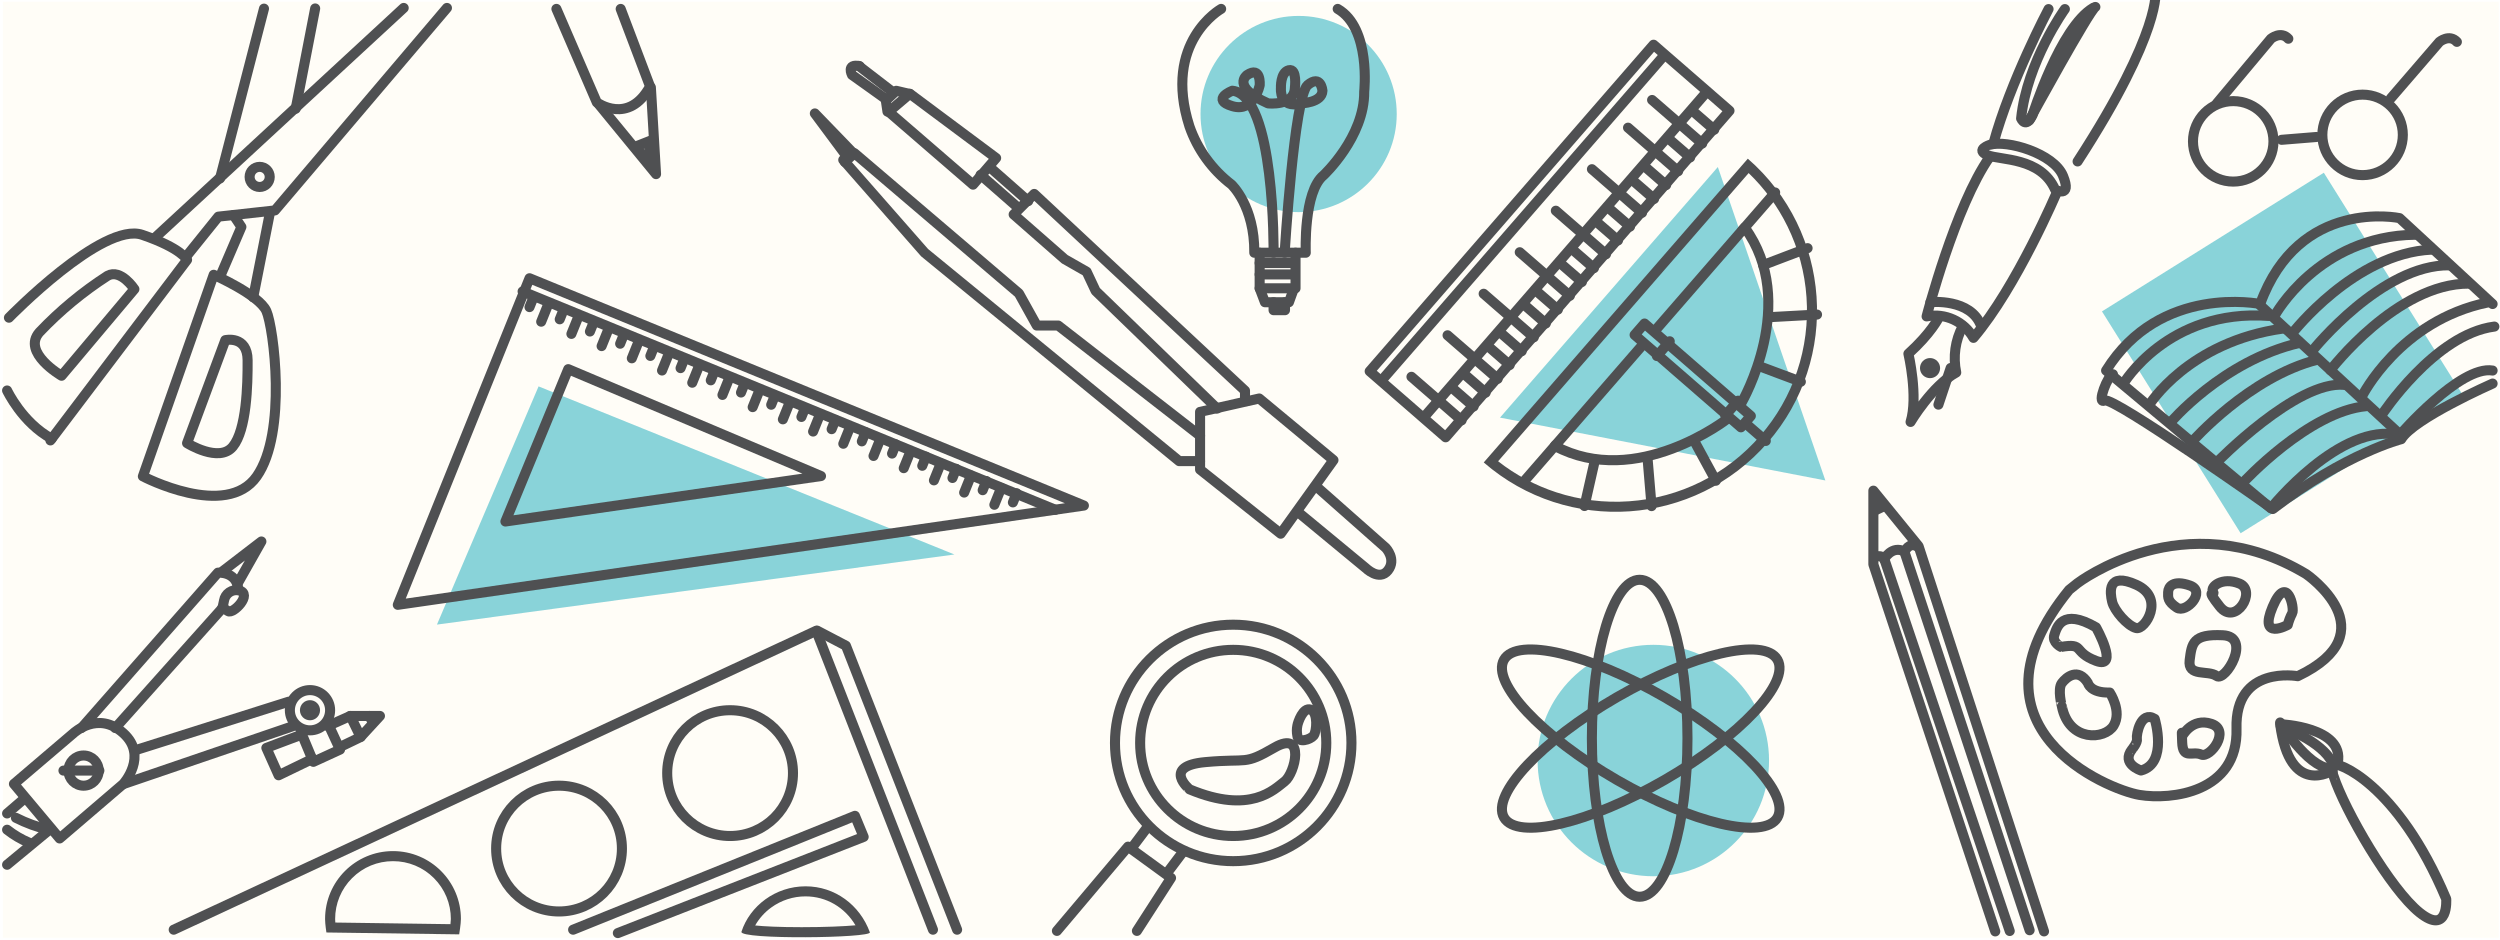
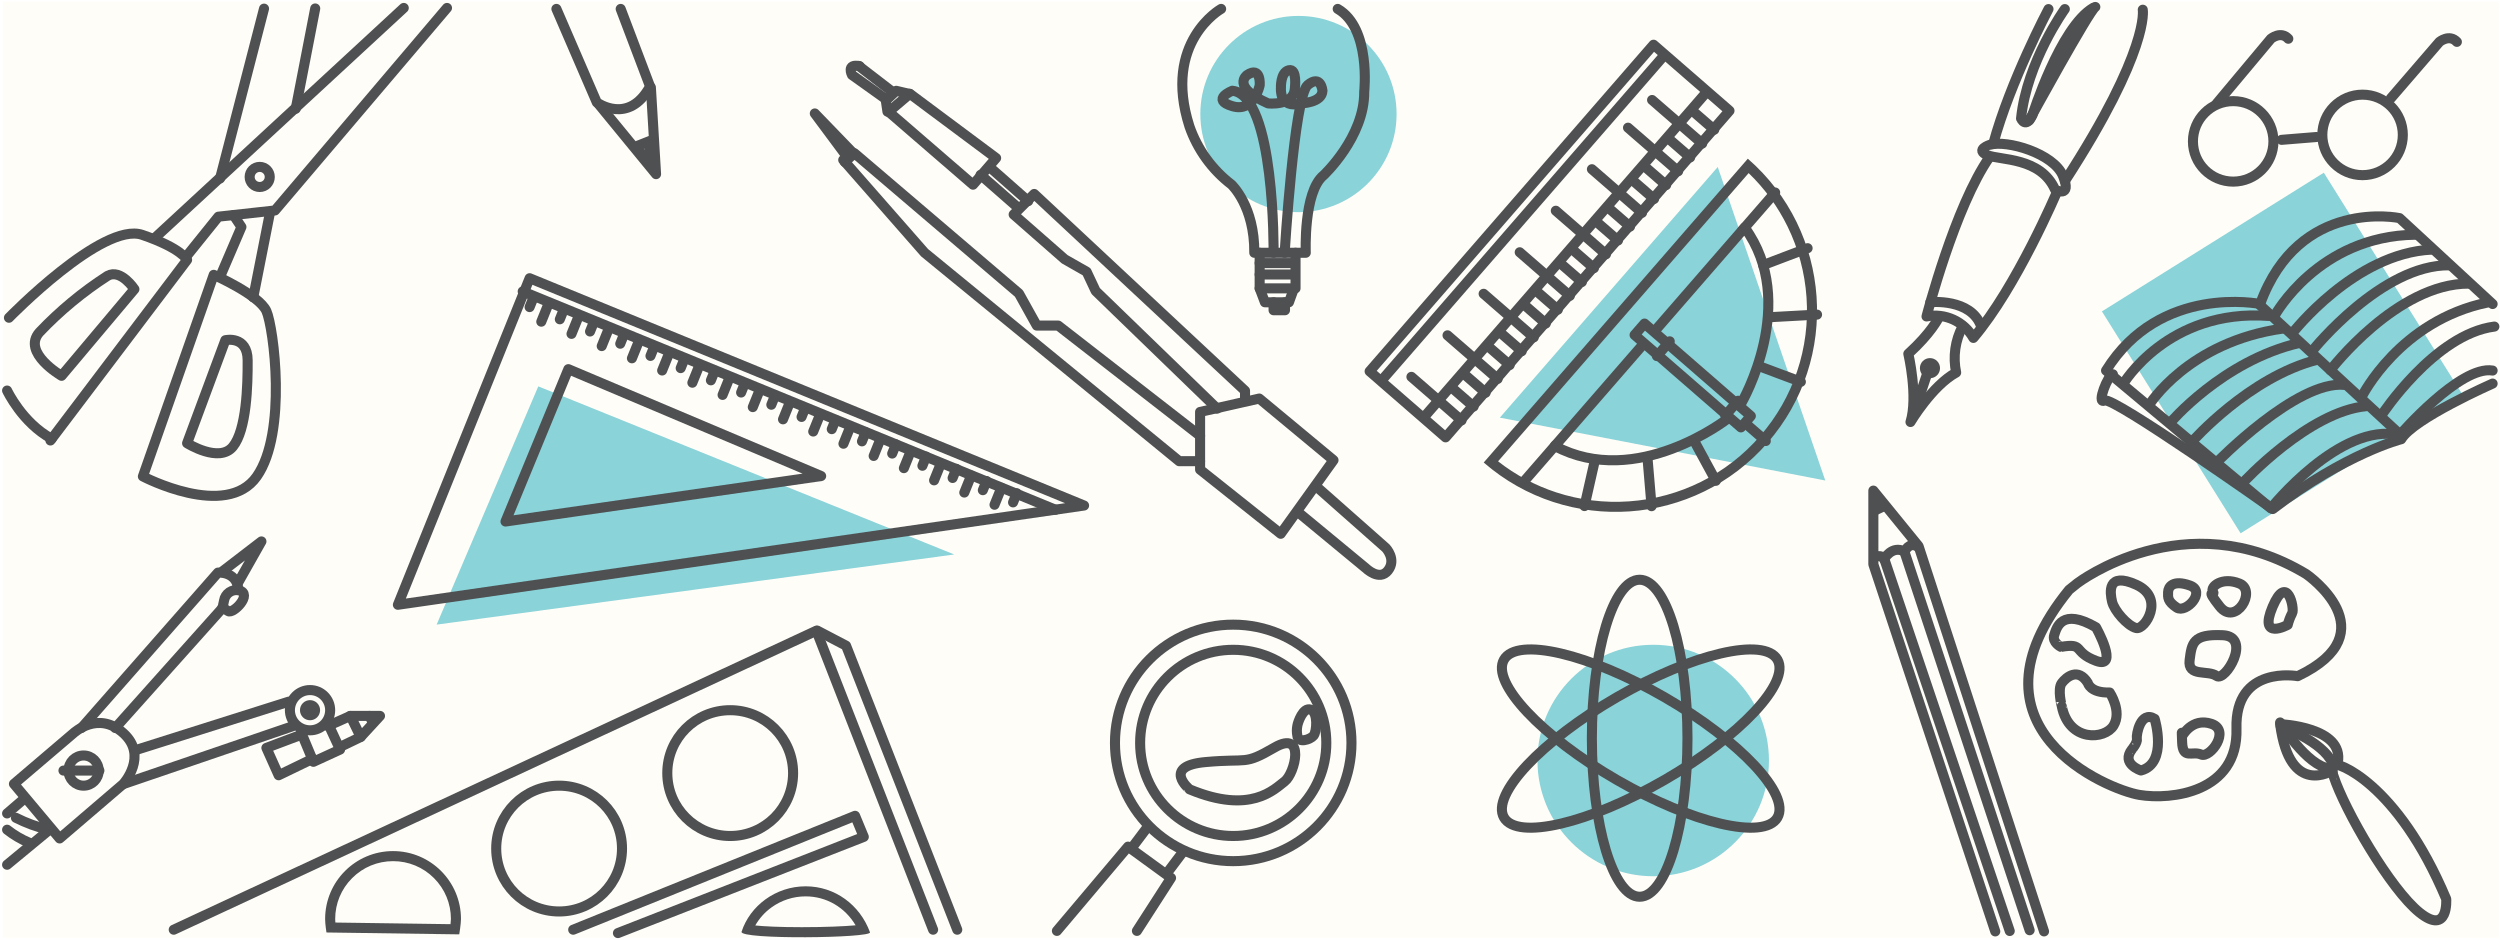
- <svg xmlns="http://www.w3.org/2000/svg" width="496.896" height="186.752">
-   <path data-name="Path 519" d="M.576.348h496.072v186.027H.576Z" fill="#fffdf7" />
-   <g data-name="Group 282" opacity=".603" fill="#3cb7c5" transform="translate(-711.388 -1518.837)">
-     <path data-name="Path 1628" d="m818.433 1595.636-20.2 47.344 102.85-13.937Z" />
-     <circle data-name="Ellipse 222" cx="19.5" cy="19.5" r="19.5" transform="translate(950 1522)" />
-     <circle data-name="Ellipse 223" cx="23" cy="23" r="23" transform="translate(1017 1647)" />
-     <path data-name="Rectangle 290" d="m1129.173 1580.729 44.096-27.56 27.56 44.096-44.096 27.56z" />
-     <path data-name="Polygon 12" d="m1074.191 1614.333-64.668-12.49 43.3-49.81Z" />
+ <svg xmlns="http://www.w3.org/2000/svg" width="496.823" height="186.725">
+   <path data-name="Path 519" d="M.576.348h496v186h-496Z" fill="#fffdf7" />
+   <g data-name="Group 282" transform="translate(86.769 3.163)" opacity=".603" fill="#3cb7c5">
+     <path data-name="Path 1628" d="m20.204 73.62-20.2 47.344 102.85-13.937Z" />
+     <circle data-name="Ellipse 222" cx="19.5" cy="19.5" r="19.5" transform="translate(151.771)" />
+     <circle data-name="Ellipse 223" cx="23" cy="23" r="23" transform="translate(218.771 124.973)" />
+     <path data-name="Rectangle 290" d="m330.944 58.72 44.096-27.56 27.56 44.096-44.096 27.56z" />
+     <path data-name="Polygon 12" d="m275.962 92.324-64.668-12.49 43.3-49.81Z" />
  </g>
  <g data-name="Group 283" stroke-linecap="round">
    <g data-name="Group 140" fill="none" stroke="#4f5052" stroke-width="2">
-       <path data-name="Path 254" d="M88.833 1.579 54.648 41.822l-11.251 1.239-6.425 7.978" stroke-linejoin="round" />
-       <path data-name="Path 255" d="M30.712 47.334 80.237 1.579" />
-       <path data-name="Path 256" d="M43.728 35.472 52.47 1.717" />
-       <path data-name="Path 257" d="m58.77 21.615 3.872-19.934" />
-       <path data-name="Path 258" d="m53.679 42.135-3.351 16.949" />
-       <path data-name="Path 259" d="m43.728 55.013 4.249-9.906-1.572-2.359" stroke-linejoin="round" />
-       <path data-name="Path 260" d="M51.032 94.68c6.095-8.7 3.358-29.64 1.913-32.864s-10.474-7.2-10.474-7.2L28.396 94.677s16.541 8.7 22.636.003Z" stroke-linejoin="round" />
-       <path data-name="Path 261" d="M1.41 77.614s3.015 6.423 8.864 9.576" />
-       <path data-name="Path 262" d="M1.779 63.144s18.634-19.15 26.484-16.472 8.919 4.977 8.919 4.977L10.021 87.537" stroke-linejoin="round" />
-       <path data-name="Path 263" d="M7.847 66.021a73.731 73.731 0 0 1 13.532-11.206c2.642-1.461 5.333 2.654 5.333 2.654L12.237 74.683s-7.982-4.613-4.39-8.662Z" stroke-linejoin="round" />
-       <path data-name="Path 264" d="m37.182 88.08 7.6-20.473s4.4-1.006 4.432 3.98-.207 13.857-2.938 17.177-9.094-.684-9.094-.684Z" stroke-linejoin="round" />
-       <g data-name="Ellipse 31" transform="translate(48.612 32.163)" stroke-linejoin="round">
+       <path data-name="Path 254" d="M88.833 1.58 54.648 41.823l-11.251 1.239-6.425 7.978" stroke-linejoin="round" />
+       <path data-name="Path 255" d="M30.712 47.335 80.237 1.58" />
+       <path data-name="Path 256" d="M43.728 35.473 52.47 1.718" />
+       <path data-name="Path 257" d="m58.77 21.616 3.872-19.934" />
+       <path data-name="Path 258" d="m53.679 42.136-3.351 16.949" />
+       <path data-name="Path 259" d="m43.728 55.014 4.249-9.906-1.572-2.359" stroke-linejoin="round" />
+       <path data-name="Path 260" d="M51.032 94.681c6.095-8.7 3.358-29.64 1.913-32.864s-10.474-7.2-10.474-7.2L28.396 94.678s16.541 8.7 22.636.003Z" stroke-linejoin="round" />
+       <path data-name="Path 261" d="M1.41 77.615s3.015 6.423 8.864 9.576" />
+       <path data-name="Path 262" d="M1.779 63.145s18.634-19.15 26.484-16.472 8.919 4.977 8.919 4.977L10.021 87.538" stroke-linejoin="round" />
+       <path data-name="Path 263" d="M7.847 66.022a73.731 73.731 0 0 1 13.532-11.206c2.642-1.461 5.333 2.654 5.333 2.654L12.237 74.684s-7.982-4.613-4.39-8.662Z" stroke-linejoin="round" />
+       <path data-name="Path 264" d="m37.182 88.081 7.6-20.473s4.4-1.006 4.432 3.98-.207 13.857-2.938 17.177-9.094-.684-9.094-.684Z" stroke-linejoin="round" />
+       <g data-name="Ellipse 31" transform="translate(48.612 32.164)" stroke-linejoin="round">
        <circle cx="3" cy="3" r="3" stroke="none" />
        <circle cx="3" cy="3" r="2" />
      </g>
    </g>
    <g data-name="Group 139" fill="none" stroke="#4f5052" stroke-width="2">
-       <path data-name="Path 265" d="m167.605 31.784 16.167 18.436 50.605 41.433h4.146" stroke-linejoin="round" />
-       <path data-name="Path 266" d="m238.524 86.614-28.2-21.912h-4.254l-3.554-6.386-32.681-27.868-1.919 1.747" stroke-linejoin="round" />
-       <path data-name="Path 267" d="m169.593 30.446-7.636-7.9 6.562 8.828" stroke-linejoin="round" />
-       <path data-name="Path 268" d="M247.454 79.135v-1.481l-41.895-39.108-4.086 4.082 10.144 8.891 4.358 2.484 1.8 3.829 24.142 23.37" stroke-linejoin="round" />
-       <path data-name="Path 269" d="m193.397 36.703 4.592-5.29-17.143-12.778-4.21 3.584Z" stroke-linejoin="round" />
-       <path data-name="Path 270" d="m204.37 39.971-7.753-6.834" />
-       <path data-name="Path 271" d="m202.484 41.396-7.588-6.642" />
-       <path data-name="Path 272" d="m176.391 22.184-.322-2.2 2.07-1.937 2.7.638" stroke-linejoin="round" />
-       <path data-name="Path 273" d="m176.068 19.692-6.725-4.8s-1.2-2.328 1.531-1.735" stroke-linejoin="round" />
-       <path data-name="Path 274" d="m177.437 18.296-6.753-5.2" />
-       <path data-name="Path 275" d="M238.524 93.332V81.865l11.758-2.662 14.756 12.247-10.49 14.628Z" stroke-linejoin="round" />
-       <path data-name="Path 276" d="m261.603 96.665 13.847 12.243s2.142 2.266.417 4.464-4.434-.481-4.434-.481l-13.575-11.214" stroke-linejoin="round" />
+       <path data-name="Path 265" d="m167.575 31.784 16.167 18.436 50.605 41.433h4.146" stroke-linejoin="round" />
+       <path data-name="Path 266" d="m238.494 86.614-28.2-21.912h-4.254l-3.554-6.386-32.681-27.868-1.919 1.747" stroke-linejoin="round" />
+       <path data-name="Path 267" d="m169.563 30.446-7.636-7.9 6.562 8.828" stroke-linejoin="round" />
+       <path data-name="Path 268" d="M247.424 79.135v-1.481l-41.895-39.108-4.086 4.082 10.144 8.891 4.358 2.484 1.8 3.829 24.142 23.37" stroke-linejoin="round" />
+       <path data-name="Path 269" d="m193.367 36.703 4.592-5.29-17.143-12.778-4.21 3.584Z" stroke-linejoin="round" />
+       <path data-name="Path 270" d="m204.34 39.971-7.753-6.834" />
+       <path data-name="Path 271" d="m202.454 41.396-7.588-6.642" />
+       <path data-name="Path 272" d="m176.361 22.184-.322-2.2 2.07-1.937 2.7.638" stroke-linejoin="round" />
+       <path data-name="Path 273" d="m176.038 19.692-6.725-4.8s-1.2-2.328 1.531-1.735" stroke-linejoin="round" />
+       <path data-name="Path 274" d="m177.407 18.296-6.753-5.2" />
+       <path data-name="Path 275" d="M238.494 93.332V81.865l11.758-2.662 14.756 12.247-10.49 14.628Z" stroke-linejoin="round" />
+       <path data-name="Path 276" d="m261.573 96.665 13.847 12.243s2.142 2.266.417 4.464-4.434-.481-4.434-.481l-13.575-11.214" stroke-linejoin="round" />
    </g>
    <g data-name="Group 141" fill="none" stroke-linejoin="round">
-       <path data-name="Path 277" d="m34.525 184.785 127.71-59.417 23.2 59.417" stroke="#4f5052" stroke-width="2" />
-       <path data-name="Path 278" d="m190.234 184.785-22.1-56.447-5.716-2.993" stroke="#4f5052" stroke-width="2" />
-       <g data-name="Ellipse 32" transform="translate(131.612 140.163)" stroke="#4f5052" stroke-width="2">
+       <path data-name="Path 277" d="m34.525 184.758 127.71-59.417 23.2 59.417" stroke="#4f5052" stroke-width="2" />
+       <path data-name="Path 278" d="m190.234 184.758-22.1-56.447-5.716-2.993" stroke="#4f5052" stroke-width="2" />
+       <g data-name="Ellipse 32" transform="translate(131.612 140.136)" stroke="#4f5052" stroke-width="2">
        <circle cx="13.5" cy="13.5" r="13.5" stroke="none" />
        <circle cx="13.5" cy="13.5" r="12.5" />
      </g>
-       <g data-name="Ellipse 33" transform="translate(97.612 155.163)" stroke="#4f5052" stroke-width="2">
+       <g data-name="Ellipse 33" transform="translate(97.612 155.136)" stroke="#4f5052" stroke-width="2">
        <circle cx="13.5" cy="13.5" r="13.5" stroke="none" />
        <circle cx="13.5" cy="13.5" r="12.5" />
      </g>
      <g data-name="Path 281">
-         <path d="M160.112 176.163a13.6 13.6 0 0 1 12.78 9.138c.43 1.162-26.048 1.494-25.521-.112a13.411 13.411 0 0 1 12.741-9.026Z" />
-         <path d="M160.112 178.163a11.54 11.54 0 0 0-6.82 2.212 11.28 11.28 0 0 0-3.197 3.569c1.723.18 4.746.341 9.24.341 4.76 0 8.528-.175 10.699-.372-2.095-3.553-5.793-5.75-9.922-5.75m0-2c5.823 0 10.785 3.687 12.78 9.138.43 1.164-26.048 1.494-25.521-.112 1.665-5.119 6.747-9.026 12.741-9.026Z" fill="#4f5052" />
+         <path d="M160.112 176.136a13.6 13.6 0 0 1 12.78 9.138c.43 1.162-26.048 1.494-25.521-.112a13.411 13.411 0 0 1 12.741-9.026Z" />
+         <path d="M160.112 178.136a11.54 11.54 0 0 0-6.82 2.212 11.28 11.28 0 0 0-3.197 3.569c1.723.18 4.746.341 9.24.341 4.76 0 8.528-.175 10.699-.372-2.095-3.553-5.793-5.75-9.922-5.75m0-2c5.823 0 10.785 3.687 12.78 9.138.43 1.164-26.048 1.494-25.521-.112 1.665-5.119 6.747-9.026 12.741-9.026Z" fill="#4f5052" />
      </g>
      <g data-name="Path 280">
-         <path d="M78.112 169.163a13.5 13.5 0 0 1 13.5 13.5 28.126 28.126 0 0 1-.346 3.049l-26.389-.374a22.018 22.018 0 0 1-.265-2.675 13.5 13.5 0 0 1 13.5-13.5Z" />
-         <path d="M78.112 171.163c-3.072 0-5.96 1.196-8.132 3.368a11.425 11.425 0 0 0-3.368 8.132c0 .2.014.444.036.7l22.882.324c.049-.421.082-.798.082-1.024 0-3.072-1.196-5.96-3.368-8.132a11.425 11.425 0 0 0-8.132-3.368m0-2c7.456 0 13.5 6.044 13.5 13.5 0 .94-.346 3.049-.346 3.049l-26.389-.374s-.265-1.654-.265-2.675c0-7.456 6.044-13.5 13.5-13.5Z" fill="#4f5052" />
-       </g>
-       <path data-name="Path 279" d="m113.912 184.785 56.016-22.631 1.731 4.183-48.855 19.119" stroke="#4f5052" stroke-width="2" />
+         <path d="M78.112 169.136a13.5 13.5 0 0 1 13.5 13.5 28.126 28.126 0 0 1-.346 3.049l-26.389-.374a22.018 22.018 0 0 1-.265-2.675 13.5 13.5 0 0 1 13.5-13.5Z" />
+         <path d="M78.112 171.136c-3.072 0-5.96 1.196-8.132 3.368a11.425 11.425 0 0 0-3.368 8.132c0 .2.014.444.036.7l22.882.324c.049-.421.082-.798.082-1.024 0-3.072-1.196-5.96-3.368-8.132a11.425 11.425 0 0 0-8.132-3.368m0-2c7.456 0 13.5 6.044 13.5 13.5 0 .94-.346 3.049-.346 3.049l-26.389-.374s-.265-1.654-.265-2.675c0-7.456 6.044-13.5 13.5-13.5Z" fill="#4f5052" />
+       </g>
+       <path data-name="Path 279" d="m113.912 184.758 56.016-22.631 1.731 4.183-48.855 19.119" stroke="#4f5052" stroke-width="2" />
    </g>
    <g data-name="Group 142" fill="none" stroke="#4f5052" stroke-width="2">
-       <path data-name="Path 282" d="m105.247 55.304-26.179 64.91 136.364-19.73Z" stroke-linejoin="round" />
-       <path data-name="Path 283" d="m112.944 73.374-12.488 30.28 62.726-9.036Z" stroke-linejoin="round" />
+       <path data-name="Path 282" d="m105.252 55.292-26.178 64.894 136.363-19.724Z" stroke-linejoin="round" />
+       <path data-name="Path 283" d="m112.948 73.364-12.488 30.277 62.726-9.038Z" stroke-linejoin="round" />
      <g data-name="Group 152">
-         <path data-name="Path 284" d="m103.873 57.924 105.883 43.398" />
-         <path data-name="Path 285" d="m107.566 63.937 1.363-3.374" />
-         <path data-name="Path 299" d="m131.584 73.641 1.364-3.374" />
-         <path data-name="Path 307" d="m155.604 83.346 1.363-3.374" />
-         <path data-name="Path 315" d="m179.624 93.05 1.363-3.374" />
-         <path data-name="Path 290" d="m119.575 68.79 1.363-3.375" />
-         <path data-name="Path 294" d="m143.594 78.494 1.363-3.374" />
-         <path data-name="Path 302" d="m167.614 88.198 1.363-3.374" />
-         <path data-name="Path 310" d="m191.633 97.902 1.363-3.374" />
-         <path data-name="Path 288" d="m113.571 66.364 1.363-3.375" />
-         <path data-name="Path 297" d="m137.59 76.068 1.363-3.374" />
-         <path data-name="Path 305" d="m161.609 85.772 1.363-3.374" />
-         <path data-name="Path 313" d="m185.627 95.476 1.363-3.374" />
-         <path data-name="Path 292" d="m125.58 71.215 1.363-3.374" />
-         <path data-name="Path 296" d="m149.599 80.92 1.363-3.374" />
-         <path data-name="Path 304" d="m173.618 90.624 1.364-3.374" />
-         <path data-name="Path 312" d="m197.638 100.329 1.363-3.374" />
-         <path data-name="Path 286" d="m105.245 61.038.735-1.82" />
-         <path data-name="Path 300" d="m129.264 70.742.735-1.82" />
-         <path data-name="Path 308" d="m153.282 80.446.736-1.82" />
-         <path data-name="Path 316" d="m177.303 90.151.735-1.82" />
-         <path data-name="Path 289" d="m117.254 65.89.735-1.82" />
-         <path data-name="Path 293" d="m141.273 75.594.736-1.82" />
-         <path data-name="Path 301" d="m165.293 85.299.735-1.82" />
-         <path data-name="Path 309" d="m189.312 95.003.735-1.82" />
-         <path data-name="Path 287" d="m111.25 63.464.735-1.82" />
-         <path data-name="Path 298" d="m135.269 73.168.735-1.82" />
-         <path data-name="Path 306" d="m159.288 82.872.735-1.82" />
-         <path data-name="Path 314" d="m183.306 92.577.736-1.82" />
-         <path data-name="Path 291" d="m123.26 68.316.735-1.82" />
-         <path data-name="Path 295" d="m147.279 78.02.735-1.82" />
-         <path data-name="Path 303" d="m171.298 87.725.735-1.82" />
-         <path data-name="Path 311" d="m195.316 97.429.736-1.82" />
-         <path data-name="Path 317" d="m201.322 99.855.735-1.82" />
+         <path data-name="Path 284" d="m103.878 57.913 105.88 43.39" />
+         <path data-name="Path 285" d="m107.57 63.926 1.363-3.373" />
+         <path data-name="Path 299" d="m131.589 73.628 1.363-3.373" />
+         <path data-name="Path 307" d="m155.607 83.331 1.363-3.373" />
+         <path data-name="Path 315" d="m179.627 93.033 1.362-3.373" />
+         <path data-name="Path 290" d="m119.58 68.777 1.363-3.373" />
+         <path data-name="Path 294" d="m143.599 78.48 1.363-3.373" />
+         <path data-name="Path 302" d="m167.617 88.182 1.363-3.373" />
+         <path data-name="Path 310" d="m191.635 97.885 1.363-3.373" />
+         <path data-name="Path 288" d="m113.575 66.351 1.363-3.373" />
+         <path data-name="Path 297" d="m137.594 76.055 1.363-3.374" />
+         <path data-name="Path 305" d="m161.613 85.757 1.362-3.373" />
+         <path data-name="Path 313" d="m185.631 95.46 1.363-3.374" />
+         <path data-name="Path 292" d="m125.584 71.203 1.363-3.373" />
+         <path data-name="Path 296" d="m149.603 80.905 1.363-3.373" />
+         <path data-name="Path 304" d="m173.622 90.608 1.363-3.373" />
+         <path data-name="Path 312" d="m197.64 100.31 1.363-3.373" />
+         <path data-name="Path 286" d="m105.25 61.028.735-1.82" />
+         <path data-name="Path 300" d="m129.268 70.73.735-1.82" />
+         <path data-name="Path 308" d="m153.286 80.433.735-1.82" />
+         <path data-name="Path 316" d="m177.305 90.135.736-1.82" />
+         <path data-name="Path 289" d="m117.259 65.879.735-1.82" />
+         <path data-name="Path 293" d="m141.278 75.582.735-1.82" />
+         <path data-name="Path 301" d="m165.296 85.284.736-1.82" />
+         <path data-name="Path 309" d="m189.314 94.987.736-1.82" />
+         <path data-name="Path 287" d="m111.254 63.453.735-1.82" />
+         <path data-name="Path 298" d="m135.273 73.156.736-1.82" />
+         <path data-name="Path 306" d="m159.292 82.858.735-1.82" />
+         <path data-name="Path 314" d="m183.31 92.56.735-1.82" />
+         <path data-name="Path 291" d="m123.263 68.305.735-1.82" />
+         <path data-name="Path 295" d="m147.282 78.007.736-1.82" />
+         <path data-name="Path 303" d="m171.3 87.71.736-1.82" />
+         <path data-name="Path 311" d="m195.32 97.412.734-1.82" />
+         <path data-name="Path 317" d="m201.324 99.838.736-1.82" />
      </g>
    </g>
    <g data-name="Group 143" fill="none">
      <g data-name="Rectangle 127" stroke="#4f5052" stroke-linejoin="round" stroke-width="2">
-         <path d="m287.428 88.325-16.603-14.433 57.733-66.415 16.603 14.434z" stroke="none" />
-         <path d="m287.33 86.914-15.095-13.12 56.421-64.906 15.095 13.121z" />
-       </g>
-       <path data-name="Path 319" d="m274.66 75.553 56.066-64.497" stroke="#4f5052" stroke-width="2" />
+         <path d="m287.378 88.325-16.604-14.433 57.734-66.415 16.603 14.434z" stroke="none" />
+         <path d="m287.28 86.914-15.095-13.12 56.421-64.906L343.7 22.01z" />
+       </g>
+       <path data-name="Path 319" d="m274.609 75.553 56.067-64.497" stroke="#4f5052" stroke-width="2" />
      <g data-name="Group 155" stroke="#4f5052" stroke-width="2">
-         <path data-name="Path 320" d="M283.371 82.522 339 18.529" />
-         <path data-name="Path 321" d="m290.503 83.552-9.963-8.66" />
-         <path data-name="Path 325" d="m297.677 75.3-9.963-8.66" />
-         <path data-name="Path 328" d="m304.851 67.047-9.962-8.66" />
-         <path data-name="Path 331" d="m312.025 58.793-9.962-8.66" />
-         <path data-name="Path 334" d="m319.199 50.541-9.963-8.66" />
-         <path data-name="Path 337" d="m326.373 42.289-9.963-8.66" />
-         <path data-name="Path 340" d="m333.547 34.036-9.963-8.66" />
-         <path data-name="Path 343" d="m338.33 28.533-9.962-8.66" />
-         <path data-name="Path 322" d="m292.891 80.804-4.468-3.884" />
-         <path data-name="Path 326" d="m300.065 72.552-4.468-3.885" />
-         <path data-name="Path 329" d="m307.24 64.3-4.469-3.885" />
-         <path data-name="Path 332" d="m314.414 56.045-4.469-3.884" />
-         <path data-name="Path 335" d="m321.587 47.793-4.468-3.884" />
-         <path data-name="Path 338" d="m328.761 39.54-4.468-3.884" />
-         <path data-name="Path 341" d="m335.935 31.288-4.468-3.885" />
-         <path data-name="Path 344" d="m340.719 25.785-4.469-3.884" />
-         <path data-name="Path 323" d="m295.283 78.053-4.468-3.885" />
-         <path data-name="Path 324" d="m302.457 69.801-4.468-3.884" />
-         <path data-name="Path 327" d="m309.631 61.547-4.468-3.884" />
-         <path data-name="Path 330" d="m316.805 53.295-4.469-3.884" />
-         <path data-name="Path 333" d="m323.979 45.041-4.47-3.884" />
-         <path data-name="Path 336" d="m331.153 36.789-4.468-3.885" />
+         <path data-name="Path 320" d="m283.32 82.522 55.63-63.992" />
+         <path data-name="Path 321" d="m290.453 83.552-9.962-8.66" />
+         <path data-name="Path 325" d="m297.627 75.299-9.962-8.66" />
+         <path data-name="Path 328" d="m304.802 67.047-9.962-8.66" />
+         <path data-name="Path 331" d="m311.975 58.793-9.962-8.66" />
+         <path data-name="Path 334" d="m319.149 50.54-9.962-8.66" />
+         <path data-name="Path 337" d="m326.323 42.288-9.962-8.66" />
+         <path data-name="Path 340" d="m333.497 34.035-9.962-8.66" />
+         <path data-name="Path 343" d="m338.28 28.533-9.963-8.66" />
+         <path data-name="Path 322" d="m292.844 80.8-4.468-3.884" />
+         <path data-name="Path 326" d="m300.018 72.548-4.468-3.885" />
+         <path data-name="Path 329" d="m307.193 64.296-4.469-3.885" />
+         <path data-name="Path 332" d="m314.366 56.042-4.468-3.884" />
+         <path data-name="Path 335" d="m321.54 47.79-4.468-3.885" />
+         <path data-name="Path 338" d="m328.714 39.537-4.468-3.885" />
+         <path data-name="Path 341" d="M335.888 31.284 331.42 27.4" />
+         <path data-name="Path 344" d="m340.671 25.782-4.469-3.884" />
+         <path data-name="Path 323" d="m295.236 78.05-4.469-3.885" />
+         <path data-name="Path 324" d="m302.41 69.798-4.469-3.884" />
+         <path data-name="Path 327" d="m309.584 61.544-4.469-3.884" />
+         <path data-name="Path 330" d="m316.757 53.292-4.469-3.884" />
+         <path data-name="Path 333" d="m323.93 45.038-4.468-3.884" />
+         <path data-name="Path 336" d="m331.106 36.786-4.469-3.884" />
      </g>
      <g data-name="Path 345" stroke-linejoin="round">
-         <path d="m294.908 91.915 52.485-60.377a40 40 0 0 1-52.485 60.377Z" />
-         <path d="M297.763 91.679a37.666 37.666 0 0 0 11.578 6.177 37.876 37.876 0 0 0 14.46 1.778 37.876 37.876 0 0 0 26.028-12.977 37.876 37.876 0 0 0 9.228-27.581 37.876 37.876 0 0 0-3.772-14.072 37.666 37.666 0 0 0-7.729-10.606l-49.793 57.28m-2.855.237 52.485-60.377c16.672 14.493 18.439 39.758 3.946 56.43-14.494 16.673-39.759 18.44-56.431 3.947Z" fill="#4f5052" />
+         <path d="m294.858 91.915 52.484-60.377a40 40 0 0 1-52.484 60.377Z" />
+         <path d="M297.713 91.679a37.666 37.666 0 0 0 11.578 6.177 37.876 37.876 0 0 0 14.46 1.778 37.876 37.876 0 0 0 26.028-12.977 37.876 37.876 0 0 0 9.228-27.581 37.876 37.876 0 0 0-3.773-14.072 37.666 37.666 0 0 0-7.728-10.606l-49.793 57.28m-2.855.237 52.484-60.377c16.673 14.493 18.44 39.758 3.946 56.43-14.493 16.673-39.758 18.44-56.43 3.947Z" fill="#4f5052" />
      </g>
      <g data-name="Rectangle 128" stroke="#4f5052" stroke-linejoin="round" stroke-width="2">
-         <path d="m346.123 86.347-22.641-19.682 3.28-3.773 22.641 19.682z" stroke="none" />
-         <path d="m346.024 84.936-21.131-18.37 1.968-2.263 21.132 18.37z" />
-       </g>
-       <path data-name="Path 346" d="M343.372 83.217s-18.062 14.144-34.338 5.415l17.46-20.086" stroke="#4f5052" stroke-linejoin="round" stroke-width="2" />
-       <path data-name="Path 347" d="M346.19 79.976s11.492-19.854.582-34.757l-17.46 20.085" stroke="#4f5052" stroke-linejoin="round" stroke-width="2" />
-       <path data-name="Path 348" d="m302.693 95.925 6.51-7.489" stroke="#4f5052" stroke-width="2" />
-       <path data-name="Path 349" d="m346.315 45.745 6.51-7.49" stroke="#4f5052" stroke-width="2" />
-       <path data-name="Path 350" d="m314.933 100.575 2.094-9.22" stroke="#4f5052" stroke-width="2" />
-       <path data-name="Path 354" d="m359.273 49.324-8.839 3.356" stroke="#4f5052" stroke-width="2" />
-       <path data-name="Path 351" d="m328.266 100.594-.79-9.328" stroke="#4f5052" stroke-width="2" />
-       <path data-name="Path 355" d="m361.15 62.522-9.347.514" stroke="#4f5052" stroke-width="2" />
-       <path data-name="Path 352" d="m341.039 95.55-4.238-7.804" stroke="#4f5052" stroke-width="2" />
-       <path data-name="Path 356" d="m357.933 75.871-8.318-3.11" stroke="#4f5052" stroke-width="2" />
-       <path data-name="Path 353" d="m350.963 87.64-3.711-3.227" stroke="#4f5052" stroke-width="2" />
-       <path data-name="Path 357" d="m345.46 79.641-2.55 2.933" stroke="#4f5052" stroke-width="2" />
-       <path data-name="Path 358" d="m331.875 67.832-2.55 2.933" stroke="#4f5052" stroke-width="2" />
-     </g>
-     <g data-name="Ellipse 34" transform="translate(225.612 128.163)" fill="none" stroke="#4f5052" stroke-linejoin="round" stroke-width="2">
+         <path d="m346.073 86.347-22.641-19.681 3.28-3.774 22.641 19.682z" stroke="none" />
+         <path d="m345.974 84.937-21.132-18.37 1.968-2.264 21.132 18.37z" />
+       </g>
+       <path data-name="Path 346" d="M343.321 83.217s-18.061 14.144-34.338 5.415l17.46-20.086" stroke="#4f5052" stroke-linejoin="round" stroke-width="2" />
+       <path data-name="Path 347" d="M346.14 79.976s11.492-19.854.582-34.757l-17.46 20.085" stroke="#4f5052" stroke-linejoin="round" stroke-width="2" />
+       <path data-name="Path 348" d="m302.643 95.925 6.51-7.489" stroke="#4f5052" stroke-width="2" />
+       <path data-name="Path 349" d="m346.265 45.744 6.51-7.489" stroke="#4f5052" stroke-width="2" />
+       <path data-name="Path 350" d="m314.886 100.572 2.093-9.22" stroke="#4f5052" stroke-width="2" />
+       <path data-name="Path 354" d="m359.223 49.324-8.84 3.356" stroke="#4f5052" stroke-width="2" />
+       <path data-name="Path 351" d="m328.216 100.594-.791-9.328" stroke="#4f5052" stroke-width="2" />
+       <path data-name="Path 355" d="m361.1 62.522-9.348.514" stroke="#4f5052" stroke-width="2" />
+       <path data-name="Path 352" d="m340.99 95.551-4.238-7.803" stroke="#4f5052" stroke-width="2" />
+       <path data-name="Path 356" d="m357.883 75.874-8.317-3.111" stroke="#4f5052" stroke-width="2" />
+       <path data-name="Path 353" d="m350.911 87.64-3.71-3.225" stroke="#4f5052" stroke-width="2" />
+       <path data-name="Path 357" d="m345.411 79.641-2.55 2.933" stroke="#4f5052" stroke-width="2" />
+       <path data-name="Path 358" d="m331.826 67.832-2.55 2.933" stroke="#4f5052" stroke-width="2" />
+     </g>
+     <g data-name="Ellipse 34" transform="translate(225.577 128.136)" fill="none" stroke="#4f5052" stroke-linejoin="round" stroke-width="2">
      <circle cx="19.5" cy="19.5" r="19.5" stroke="none" />
      <circle cx="19.5" cy="19.5" r="18.5" />
    </g>
-     <g data-name="Ellipse 36" transform="translate(220.612 123.163)" fill="none" stroke="#4f5052" stroke-linejoin="round" stroke-width="2">
+     <g data-name="Ellipse 36" transform="translate(220.577 123.136)" fill="none" stroke="#4f5052" stroke-linejoin="round" stroke-width="2">
      <circle cx="24.5" cy="24.5" r="24.5" stroke="none" />
      <circle cx="24.5" cy="24.5" r="23.5" />
    </g>
-     <path data-name="Path 359" d="m227.866 164.663-3.012 4" fill="none" stroke="#4f5052" stroke-width="2" />
-     <path data-name="Path 360" d="m234.866 169.659-3.012 4" fill="none" stroke="#4f5052" stroke-width="2" />
-     <path data-name="Path 361" d="m210.071 185.022 14.136-16.744 8.548 6.219-6.783 10.525" fill="none" stroke="#4f5052" stroke-linejoin="round" stroke-width="2" />
-     <path data-name="Path 362" d="M257.858 144.233c.108-.676 1.15-3.745 2.656-3.188s1.22 4.382.565 5.171-3.1 1.584-3.222 0a5.114 5.114 0 0 1 .001-1.983Z" fill="none" stroke="#4f5052" stroke-linejoin="round" stroke-width="2" />
-     <path data-name="Path 363" d="M239.569 151.476c8.727-.8 7.545.695 13.764-2.9s4.053 5.187 2 6.74-6.765 6.65-18.894 1.576c-.001-.003-5.597-4.614 3.13-5.416Z" fill="none" stroke="#4f5052" stroke-linejoin="round" stroke-width="2" />
+     <path data-name="Path 359" d="m227.834 164.636-3.012 4" fill="none" stroke="#4f5052" stroke-width="2" />
+     <path data-name="Path 360" d="m234.833 169.632-3.012 4" fill="none" stroke="#4f5052" stroke-width="2" />
+     <path data-name="Path 361" d="m210.039 184.995 14.136-16.744 8.548 6.219-6.783 10.525" fill="none" stroke="#4f5052" stroke-linejoin="round" stroke-width="2" />
+     <path data-name="Path 362" d="M257.821 144.212c.108-.676 1.15-3.745 2.656-3.188s1.22 4.382.565 5.171-3.1 1.584-3.222 0a5.114 5.114 0 0 1 .001-1.983Z" fill="none" stroke="#4f5052" stroke-linejoin="round" stroke-width="2" />
+     <path data-name="Path 363" d="M239.534 151.449c8.727-.8 7.545.695 13.764-2.9s4.053 5.187 2 6.74-6.765 6.65-18.894 1.576c-.001-.003-5.597-4.614 3.13-5.416Z" fill="none" stroke="#4f5052" stroke-linejoin="round" stroke-width="2" />
    <g data-name="Group 145" fill="none" stroke="#4f5052" stroke-width="2">
-       <path data-name="Path 364" d="M428.415-1.96s1.482 7.9-15.476 34.047" />
-       <path data-name="Path 365" d="M407.168 1.806s-7.576 14.29-10.979 26.761" />
-       <path data-name="Path 366" d="M395.029 30.834c2.567 1.055 10.563.36 13.443 6.844 0 0 3.423 1.853 1.587-2.683s-11.21-7.224-14.546-6.216c-.001 0-3.051 1-.484 2.055Z" stroke-linejoin="round" />
-       <path data-name="Path 367" d="M408.887 38.053s-8.071 19.029-16.646 29.1a8.778 8.778 0 0 0-9.314-4.265s5.666-21.909 12.561-31.719" stroke-linejoin="round" />
-       <path data-name="Path 368" d="M383.689 60.053s8.055-.82 10.073 4.747" />
-       <path data-name="Path 369" d="M385.312 63.178s-1.452 3.013-6 7.128c0 0 1.988 8.523.429 13.558 0 0 4.293-7.212 9.076-9.824a13.635 13.635 0 0 1 1.3-9.221" stroke-linejoin="round" />
-       <g data-name="Ellipse 37" transform="translate(381.612 71.163)" stroke-linejoin="round">
+       <path data-name="Path 364" d="M425.831 1.932s1.482 7.9-15.476 34.047" />
+       <path data-name="Path 365" d="M407.096 1.806s-7.576 14.29-10.979 26.761" />
+       <path data-name="Path 366" d="M394.957 30.834c2.567 1.055 10.563.36 13.443 6.844 0 0 3.423 1.853 1.587-2.683s-11.21-7.224-14.546-6.216c-.001 0-3.051 1-.484 2.055Z" stroke-linejoin="round" />
+       <path data-name="Path 367" d="M408.815 38.053s-8.071 19.029-16.646 29.1a8.778 8.778 0 0 0-9.314-4.265s5.666-21.909 12.561-31.719" stroke-linejoin="round" />
+       <path data-name="Path 368" d="M383.617 60.053s8.055-.82 10.073 4.747" />
+       <path data-name="Path 369" d="M385.24 63.178s-1.452 3.013-6 7.128c0 0 1.988 8.523.429 13.558 0 0 4.293-7.212 9.076-9.824a13.635 13.635 0 0 1 1.3-9.221" stroke-linejoin="round" />
+       <g data-name="Ellipse 37" transform="translate(381.54 71.163)" stroke-linejoin="round">
        <circle cx="2" cy="2" r="2" stroke="none" />
        <circle cx="2" cy="2" r="1" />
      </g>
-       <path data-name="Path 370" d="m385.279 80.426 2.43-7.285" stroke-width="2.001" />
-       <path data-name="Path 371" d="M410.412 1.806s-7.538 10.458-8.7 21.746c0 0 .927 2.12 2.27-.673 0 0 5.492-17.463 12.075-21.327" stroke-linejoin="round" />
-       <path data-name="Path 372" d="M403.342 23.901s11.856-21.669 13.132-22.515" />
+       <path data-name="Path 370" d="m380.52 81.637 2.431-7.285" stroke-width="2.001" />
+       <path data-name="Path 371" d="M410.34 1.806s-7.538 10.458-8.7 21.746c0 0 .927 2.12 2.27-.673 0 0 5.492-17.463 12.075-21.327" stroke-linejoin="round" />
+       <path data-name="Path 372" d="M403.27 23.901s11.856-21.669 13.132-22.515" />
    </g>
    <g data-name="Group 146" fill="none" stroke="#4f5052" stroke-linejoin="round" stroke-width="2">
-       <g data-name="Ellipse 38" transform="translate(315.399 114.237)">
+       <g data-name="Ellipse 38" transform="translate(315.35 114.211)">
        <ellipse cx="10.5" cy="32.5" rx="10.5" ry="32.5" stroke="none" />
        <ellipse cx="10.5" cy="32.5" rx="9.5" ry="31.5" />
      </g>
-       <g data-name="Ellipse 39" transform="rotate(60 69.2 362.923)">
+       <g data-name="Ellipse 39" transform="rotate(60 69.197 362.867)">
        <ellipse cx="10.488" cy="32.375" rx="10.488" ry="32.375" stroke="none" />
        <ellipse cx="10.488" cy="32.375" rx="9.488" ry="31.375" />
      </g>
-       <g data-name="Ellipse 40" transform="rotate(-60 267.395 -183.745)">
+       <g data-name="Ellipse 40" transform="rotate(-60 267.348 -183.715)">
        <ellipse cx="10.488" cy="32.375" rx="10.488" ry="32.375" stroke="none" />
        <ellipse cx="10.488" cy="32.375" rx="9.488" ry="31.375" />
      </g>
    </g>
    <g data-name="Group 147" stroke="#4f5052" stroke-width="2">
-       <path data-name="Path 373" d="m396.572 185.124-24.223-72.94V97.523l8.983 11.032 24.936 76.569" fill="none" stroke-linejoin="round" />
-       <path data-name="Path 374" d="m372.496 101.547 1.84-.874-1.507-1.84Z" fill="#707070" stroke-linejoin="round" />
-       <path data-name="Path 375" d="M372.496 110.701s1.7-.564 1.97.453c0 0 1.551-2.853 4.105-1.512 0 0 .831-2 2.514-1.009" fill="none" stroke-linejoin="round" />
-       <path data-name="Path 376" d="m374.536 111.163 24.914 73.879" fill="none" />
-       <path data-name="Path 377" d="m378.55 109.756 24.854 75.135" fill="none" />
+       <path data-name="Path 373" d="m396.515 185.098-24.223-72.94V97.497l8.983 11.032 24.936 76.569" fill="none" stroke-linejoin="round" />
+       <path data-name="Path 374" d="m372.438 101.52 1.84-.873-1.507-1.84Z" fill="#707070" stroke-linejoin="round" />
+       <path data-name="Path 375" d="M372.439 110.675s1.7-.564 1.97.453c0 0 1.551-2.853 4.105-1.512 0 0 .831-2 2.514-1.009" fill="none" stroke-linejoin="round" />
+       <path data-name="Path 376" d="m374.479 111.137 24.914 73.879" fill="none" />
+       <path data-name="Path 377" d="m378.493 109.73 24.854 75.135" fill="none" />
    </g>
    <g data-name="Group 148" fill="none" stroke="#4f5052" stroke-width="2">
-       <path data-name="Path 378" d="m495.425 60.426-18.488-17.073s-19.99-4.221-27.71 17.073c0 0-19.874-4.08-30.622 13.222l32.751 27.376s13.777-17.236 25.581-14.53c0 0 12.037-13.931 18.488-12.845" stroke-linejoin="round" />
-       <path data-name="Path 379" d="M495.425 76.237s-15.771 6.963-18.157 11.055c0 0-10.96 2.757-25.538 13.881 0 0-31.775-22.463-33.437-21.577s.722-5.208 1.67-5.208" stroke-linejoin="round" />
-       <path data-name="Path 380" d="m449.267 60.715 27.847 25.711" />
-       <path data-name="Path 381" d="M422.005 76.324s8.832-14.978 28.9-13.533" />
-       <path data-name="Path 382" d="M427.132 80.537s7.781-12.641 26.693-15.244" />
-       <path data-name="Path 383" d="M431.285 84.101s10.432-12.4 25.782-15.953" />
-       <path data-name="Path 384" d="M435.699 87.78s11.339-12.863 24.91-16.286" />
-       <path data-name="Path 385" d="M440.478 92.02s16-16.45 25.487-15.524" />
-       <path data-name="Path 386" d="M445.786 95.963s13.061-14.191 24.556-15.239" />
-       <path data-name="Path 387" d="M452.143 62.692s8.615-15.791 27.9-16.038" />
-       <path data-name="Path 388" d="M455.639 66.215s12.295-15.878 27.659-16.6" />
-       <path data-name="Path 389" d="M459.775 69.508s13.667-17 27.1-16.774" />
-       <path data-name="Path 390" d="M463.19 73.57s13.189-17.27 27.536-17.2" />
-       <path data-name="Path 391" d="M469.469 78.763s7.5-15.036 24.986-18.647" />
-       <path data-name="Path 392" d="M473.327 82.555s10.531-16.11 22.448-17.646" />
+       <path data-name="Path 378" d="m495.354 60.417-18.488-17.073s-19.99-4.221-27.71 17.073c0 0-19.874-4.08-30.622 13.222l32.751 27.376s13.777-17.236 25.581-14.53c0 0 12.037-13.931 18.488-12.845" stroke-linejoin="round" />
+       <path data-name="Path 379" d="M495.354 76.228s-15.771 6.963-18.157 11.055c0 0-10.96 2.757-25.538 13.881 0 0-31.775-22.463-33.437-21.577s.722-5.208 1.67-5.208" stroke-linejoin="round" />
+       <path data-name="Path 380" d="m449.196 60.706 27.847 25.711" />
+       <path data-name="Path 381" d="M421.934 76.315s8.832-14.978 28.9-13.533" />
+       <path data-name="Path 382" d="M427.061 80.528s7.781-12.641 26.693-15.244" />
+       <path data-name="Path 383" d="M431.214 84.092s10.432-12.4 25.782-15.953" />
+       <path data-name="Path 384" d="M435.628 87.771s11.339-12.863 24.91-16.286" />
+       <path data-name="Path 385" d="M440.407 92.011s16-16.45 25.487-15.524" />
+       <path data-name="Path 386" d="M445.715 95.954s13.061-14.191 24.556-15.239" />
+       <path data-name="Path 387" d="M452.072 62.683s8.615-15.791 27.9-16.038" />
+       <path data-name="Path 388" d="M455.568 66.206s12.295-15.878 27.659-16.6" />
+       <path data-name="Path 389" d="M459.704 69.499s13.667-17 27.1-16.774" />
+       <path data-name="Path 390" d="M463.119 73.561s13.189-17.27 27.536-17.2" />
+       <path data-name="Path 391" d="M469.398 78.754s7.5-15.036 24.986-18.647" />
+       <path data-name="Path 392" d="M473.256 82.546s10.531-16.11 22.448-17.646" />
    </g>
    <g data-name="Group 149" fill="none" stroke="#4f5052" stroke-width="2">
-       <path data-name="Path 393" d="M412.895 115.93s21.372-16.356 45.5-1.814c0 0 16.712 11.514-1.7 20.285 0 0-12.531-2.319-12.17 10.424s-13.017 14.216-19.283 13.173-36.254-13.378-13.989-40.751Z" stroke-linejoin="round" />
-       <path data-name="Path 394" d="M439.848 117.625c-.625-.958 1.787-3.054 5.283-1.625s-.788 8.527-3.924 4.559-.734-1.976-1.359-2.934Z" stroke-linejoin="round" />
-       <path data-name="Path 395" d="M454.706 124.202s-5.894 3.259-3-3.592 4.417.394 3.888 1.276a10.538 10.538 0 0 0-.888 2.316Z" stroke-linejoin="round" />
-       <path data-name="Path 396" d="M430.935 117.692c.039-1.087 1.007-2.49 4.334-1.309s-.782 5.61-2.61 4.391-1.763-1.995-1.724-3.082Z" stroke-linejoin="round" />
-       <path data-name="Path 397" d="M419.802 119.588c-.414-1.774-1.042-5.995 4.8-3.36s1.723 9.017 0 8.612-4.39-3.477-4.8-5.252Z" stroke-linejoin="round" />
-       <path data-name="Path 398" d="M435.212 131.218c.427-3.4.658-5.231 6.572-4.959s.522 9.345-1.21 8.1-5.787.258-5.362-3.141Z" stroke-linejoin="round" />
-       <path data-name="Path 399" d="M433.725 146.325s1.926-3.761 5.82-2.451-.272 6.877-2.035 6.1-3.651 1.051-3.785-2.418 0-1.231 0-1.231Z" stroke-linejoin="round" />
-       <path data-name="Path 400" d="M408.305 126.232c.469-1.448 1.469-5.5 8.3-1.547 0 0 4.741 8.457 0 6.666s-2.15-3.595-6.968-2.766c-.003.001-1.8-.905-1.332-2.353Z" stroke-linejoin="round" />
-       <path data-name="Path 401" d="M409.812 135.763c.906-1.186 3.213-3.154 5.185 0 0 0 .429 1.992 4.337 1.887 0 0 2.486 3.718.764 6.561s-8.857 3.313-10.285-3.808c-.001.003-.91-3.451-.001-4.64Z" stroke-linejoin="round" />
-       <path data-name="Path 402" d="M424.733 146.822c-.162-.78.739-5.664 3.537-3.94 0 0 2.675 8.836-2.729 10.264 0 0-4.041-1.311-1.776-4.22-.001 0 1.13-1.324.968-2.104Z" stroke-linejoin="round" />
-       <path data-name="Path 403" d="M463.812 151.995c.512-.656 12.6 3.412 22.394 26.678 0 0 .532 7.354-5.28 2.719s-14.887-20.33-17.113-27.147c-.001.001-.513-1.594-.001-2.25Z" stroke-linejoin="round" />
-       <path data-name="Path 404" d="M463.585 153.146s-8.471 5.453-10.384-9.208c0 0 12.828.523 11.455 7.661" stroke-linejoin="round" />
-       <path data-name="Path 405" d="M453.201 143.597s5.272 8.678 9.869 9.162" />
-       <path data-name="Path 406" d="M453.305 144.324s8.292 2.969 10.285 7.347" />
+       <path data-name="Path 393" d="M412.823 115.904s21.372-16.356 45.5-1.814c0 0 16.712 11.514-1.7 20.285 0 0-12.531-2.319-12.17 10.424s-13.017 14.216-19.283 13.173-36.254-13.378-13.989-40.751Z" stroke-linejoin="round" />
+       <path data-name="Path 394" d="M439.776 117.599c-.625-.958 1.787-3.054 5.283-1.625s-.788 8.527-3.924 4.559-.734-1.976-1.359-2.934Z" stroke-linejoin="round" />
+       <path data-name="Path 395" d="M454.634 124.176s-5.894 3.259-3-3.592 4.417.394 3.888 1.276a10.538 10.538 0 0 0-.888 2.316Z" stroke-linejoin="round" />
+       <path data-name="Path 396" d="M430.863 117.666c.039-1.087 1.007-2.49 4.334-1.309s-.782 5.61-2.61 4.391-1.763-1.995-1.724-3.082Z" stroke-linejoin="round" />
+       <path data-name="Path 397" d="M419.73 119.562c-.414-1.774-1.042-5.995 4.8-3.36s1.723 9.017 0 8.612-4.39-3.477-4.8-5.252Z" stroke-linejoin="round" />
+       <path data-name="Path 398" d="M435.14 131.192c.427-3.4.658-5.231 6.572-4.959s.522 9.345-1.21 8.1-5.787.258-5.362-3.141Z" stroke-linejoin="round" />
+       <path data-name="Path 399" d="M433.653 146.299s1.926-3.761 5.82-2.451-.272 6.877-2.035 6.1-3.651 1.051-3.785-2.418 0-1.231 0-1.231Z" stroke-linejoin="round" />
+       <path data-name="Path 400" d="M408.233 126.206c.469-1.448 1.469-5.5 8.3-1.547 0 0 4.741 8.457 0 6.666s-2.15-3.595-6.968-2.766c-.003.001-1.8-.905-1.332-2.353Z" stroke-linejoin="round" />
+       <path data-name="Path 401" d="M409.74 135.737c.906-1.186 3.213-3.154 5.185 0 0 0 .429 1.992 4.337 1.887 0 0 2.486 3.718.764 6.561s-8.857 3.313-10.285-3.808c-.001.003-.91-3.451-.001-4.64Z" stroke-linejoin="round" />
+       <path data-name="Path 402" d="M424.661 146.796c-.162-.78.739-5.664 3.537-3.94 0 0 2.675 8.836-2.729 10.264 0 0-4.041-1.311-1.776-4.22-.001 0 1.13-1.324.968-2.104Z" stroke-linejoin="round" />
+       <path data-name="Path 403" d="M463.74 151.969c.512-.656 12.6 3.412 22.394 26.678 0 0 .532 7.354-5.28 2.719s-14.887-20.33-17.113-27.147c-.001.001-.513-1.594-.001-2.25Z" stroke-linejoin="round" />
+       <path data-name="Path 404" d="M463.513 153.12s-8.471 5.453-10.384-9.208c0 0 12.828.523 11.455 7.661" stroke-linejoin="round" />
+       <path data-name="Path 405" d="M453.129 143.571s5.272 8.678 9.869 9.162" />
+       <path data-name="Path 406" d="M453.233 144.298s8.292 2.969 10.285 7.347" />
    </g>
    <g data-name="Group 150" fill="none" stroke="#4f5052" stroke-width="2">
-       <path data-name="Path 407" d="M242.712 1.769s-11.677 6.537-6.3 23.344a24.842 24.842 0 0 0 8.353 11.561s4.624 4.284 4.536 13.558h10.229s-.5-12.122 3.55-15.407c0 0 8.161-7.614 8.066-16.616 0 0 1.374-12.612-5.267-16.439" stroke-linejoin="round" />
-       <path data-name="Path 408" d="M250.366 50.232v7.073h7.131v-7.073" stroke-linejoin="round" />
-       <path data-name="Path 409" d="m250.366 57.305 1.044 2.765h4.778l1-2.765" stroke-linejoin="round" />
-       <path data-name="Path 410" d="M253.133 60.07v1.582h2.271V60.07" stroke-linejoin="round" />
-       <path data-name="Path 411" d="M253.133 50.232s.34-31.351-8.2-32.2c0 0-4.389 1.749 0 3.066s5.446-4.184 5.446-4.184.306-3.885-2.517-2c0 0-3.271 2.305 4.169 5.632 0 0 5.148.6 5.331-3.022 0 0 .519-4-1.2-3.572s-1.566 3.572-1.566 3.572-.393 4.176 3.959 3.022c0 0 4.214-.079 4.294-2.513 0 0-.29-3.34-2.949-1.118s-4.567 33.319-4.567 33.319" stroke-linejoin="round" />
-       <path data-name="Path 412" d="M250.366 52.281h6.859" />
-       <path data-name="Path 413" d="M250.366 54.544h6.657" />
+       <path data-name="Path 407" d="M242.675 1.77s-11.677 6.537-6.3 23.344a24.842 24.842 0 0 0 8.353 11.561s4.624 4.284 4.536 13.558h10.229s-.5-12.122 3.55-15.407c0 0 8.161-7.614 8.066-16.616 0 0 1.374-12.612-5.267-16.439" stroke-linejoin="round" />
+       <path data-name="Path 408" d="M250.329 50.233v7.073h7.131v-7.073" stroke-linejoin="round" />
+       <path data-name="Path 409" d="m250.329 57.306 1.044 2.765h4.778l1-2.765" stroke-linejoin="round" />
+       <path data-name="Path 410" d="M253.096 60.071v1.582h2.271v-1.582" stroke-linejoin="round" />
+       <path data-name="Path 411" d="M253.096 50.233s.34-31.351-8.2-32.2c0 0-4.389 1.749 0 3.066s5.446-4.184 5.446-4.184.306-3.885-2.517-2c0 0-3.271 2.305 4.169 5.632 0 0 5.148.6 5.331-3.022 0 0 .519-4-1.2-3.572s-1.566 3.572-1.566 3.572-.393 4.176 3.959 3.022c0 0 4.214-.079 4.294-2.513 0 0-.29-3.34-2.949-1.118s-4.567 33.319-4.567 33.319" stroke-linejoin="round" />
+       <path data-name="Path 412" d="M250.329 52.282h6.859" />
+       <path data-name="Path 413" d="M250.329 54.545h6.657" />
    </g>
    <g data-name="Group 151" fill="none" stroke="#4f5052" stroke-width="2">
-       <path data-name="Path 414" d="m2.771 155.815 9.082 10.836 12.652-10.836s5.029-5.57 0-10.1-9.881 0-9.881 0Z" stroke-linejoin="round" />
-       <path data-name="Path 415" d="m1.412 171.876 8.7-7.186" />
-       <path data-name="Path 416" d="m1.412 161.68 3.509-3.011" />
-       <path data-name="Path 417" d="M3.165 162.55a29.2 29.2 0 0 0 6.462 2.364" />
-       <path data-name="Path 418" d="M1.412 164.915a18.988 18.988 0 0 0 4.374 2.577" />
-       <g data-name="Ellipse 41" transform="translate(12.612 149.163)" stroke-linejoin="round">
+       <path data-name="Path 414" d="m2.771 155.788 9.082 10.836 12.652-10.836s5.029-5.57 0-10.1-9.881 0-9.881 0Z" stroke-linejoin="round" />
+       <path data-name="Path 415" d="m1.412 171.849 8.7-7.186" />
+       <path data-name="Path 416" d="m1.412 161.653 3.509-3.011" />
+       <path data-name="Path 417" d="M3.165 162.523a29.2 29.2 0 0 0 6.462 2.364" />
+       <path data-name="Path 418" d="M1.412 164.888a18.988 18.988 0 0 0 4.374 2.577" />
+       <g data-name="Ellipse 41" transform="translate(12.612 149.136)" stroke-linejoin="round">
        <circle cx="4" cy="4" r="4" stroke="none" />
        <circle cx="4" cy="4" r="3" />
      </g>
-       <path data-name="Path 419" d="M12.612 153.163h7.14" />
-       <path data-name="Path 420" d="m16.182 144.699 27.135-30.876s3.5-.3 4.021 3.04" stroke-linejoin="round" />
-       <path data-name="Path 421" d="M44.212 120.716c.1-.151.239-1.1.316-1.348a2.482 2.482 0 0 1 2.955-2.024c2.856.684-1.165 4.792-2.139 4.127s-1.232-.608-1.132-.755Z" stroke-linejoin="round" />
-       <path data-name="Path 422" d="m22.903 144.699 21.416-23.957" />
-       <path data-name="Path 423" d="m44.319 113.486 7.633-5.861-4.773 8.446" stroke-linejoin="round" />
-       <g data-name="Ellipse 42" transform="translate(59.612 139.163)" stroke-linejoin="round">
+       <path data-name="Path 419" d="M12.612 153.136h7.14" />
+       <path data-name="Path 420" d="m16.182 144.672 27.135-30.876s3.5-.3 4.021 3.04" stroke-linejoin="round" />
+       <path data-name="Path 421" d="M44.212 120.689c.1-.151.239-1.1.316-1.348a2.482 2.482 0 0 1 2.955-2.024c2.856.684-1.165 4.792-2.139 4.127s-1.232-.608-1.132-.755Z" stroke-linejoin="round" />
+       <path data-name="Path 422" d="m22.903 144.672 21.416-23.957" />
+       <path data-name="Path 423" d="m44.319 113.459 7.633-5.861-4.773 8.446" stroke-linejoin="round" />
+       <g data-name="Ellipse 42" transform="translate(59.612 139.136)" stroke-linejoin="round">
        <circle cx="2" cy="2" r="2" stroke="none" />
        <circle cx="2" cy="2" r="1" />
      </g>
-       <g data-name="Ellipse 43" transform="translate(56.612 136.163)" stroke-linejoin="round">
+       <g data-name="Ellipse 43" transform="translate(56.612 136.136)" stroke-linejoin="round">
        <circle cx="5" cy="5" r="5" stroke="none" />
        <circle cx="5" cy="5" r="4" />
      </g>
-       <path data-name="Path 424" d="m59.812 145.491 2.472 5.93 5.3-2.433-2.226-4.809" stroke-linejoin="round" />
-       <path data-name="Path 425" d="m62.167 150.809-6.791 3.284-2.437-5.44 7.02-2.645" stroke-linejoin="round" />
-       <path data-name="Path 426" d="m67.582 148.463 4.1-1.976-2.044-4.184-4.494 2" stroke-linejoin="round" />
-       <path data-name="Path 427" d="M69.602 142.3h5.917l-3.8 4.135" stroke-linejoin="round" />
-       <path data-name="Path 428" d="m73.419 142.3.622 1.252" />
-       <path data-name="Path 429" d="m26.741 149.163 30.614-9.689" />
-       <path data-name="Path 430" d="m24.601 155.815 33.521-11.452" />
+       <path data-name="Path 424" d="m59.812 145.464 2.472 5.93 5.3-2.433-2.226-4.809" stroke-linejoin="round" />
+       <path data-name="Path 425" d="m62.167 150.782-6.791 3.284-2.437-5.44 7.02-2.645" stroke-linejoin="round" />
+       <path data-name="Path 426" d="m67.582 148.436 4.1-1.976-2.044-4.184-4.494 2" stroke-linejoin="round" />
+       <path data-name="Path 427" d="M69.602 142.273h5.917l-3.8 4.135" stroke-linejoin="round" />
+       <path data-name="Path 428" d="m73.419 142.273.622 1.252" />
+       <path data-name="Path 429" d="m26.741 149.136 30.614-9.689" />
+       <path data-name="Path 430" d="m24.601 155.788 33.521-11.452" />
    </g>
    <g data-name="Group 153" stroke="#4f5052" stroke-linejoin="round" stroke-width="2">
-       <path data-name="Path 431" d="m110.591 1.769 8.032 18.584s6.326 4.6 10.581-3.18l-5.839-15.4" fill="none" />
-       <path data-name="Path 432" d="m119.023 20.739 11.371 13.868-1.029-17.235" fill="none" />
-       <path data-name="Path 433" d="m126.154 29.2 3.055-1.206v4.335Z" fill="#707070" />
+       <path data-name="Path 431" d="m110.574 1.77 8.032 18.584s6.326 4.6 10.581-3.18l-5.839-15.4" fill="none" />
+       <path data-name="Path 432" d="m119.006 20.74 11.371 13.868-1.029-17.235" fill="none" />
+       <path data-name="Path 433" d="m126.138 29.201 3.055-1.206v4.335Z" fill="#707070" />
    </g>
    <g data-name="Group 220" fill="none" stroke="#4f5052" stroke-width="2">
-       <g data-name="Ellipse 84" transform="translate(434.873 19.096)" stroke-linejoin="round">
+       <g data-name="Ellipse 84" transform="translate(434.801 19.096)" stroke-linejoin="round">
        <circle cx="8.999" cy="8.999" r="8.999" stroke="none" />
        <circle cx="8.999" cy="8.999" r="7.999" />
      </g>
-       <g data-name="Ellipse 85" transform="translate(460.585 17.81)" stroke-linejoin="round">
+       <g data-name="Ellipse 85" transform="translate(460.513 17.811)" stroke-linejoin="round">
        <circle cx="8.999" cy="8.999" r="8.999" stroke="none" />
        <circle cx="8.999" cy="8.999" r="7.999" />
      </g>
-       <path data-name="Path 996" d="m453.482 27.789 6.933-.562" />
-       <path data-name="Path 997" d="m440.609 20.549 10.755-12.85s1.967-1.621 3.46 0" stroke-linejoin="round" />
-       <path data-name="Path 998" d="m475.217 19.508 9.647-11.188s1.966-1.621 3.46 0" stroke-linejoin="round" />
+       <path data-name="Path 996" d="m453.41 27.79 6.933-.562" />
+       <path data-name="Path 997" d="M440.537 20.55 451.292 7.7s1.967-1.621 3.46 0" stroke-linejoin="round" />
+       <path data-name="Path 998" d="m475.145 19.508 9.647-11.188s1.966-1.621 3.46 0" stroke-linejoin="round" />
    </g>
  </g>
</svg>
